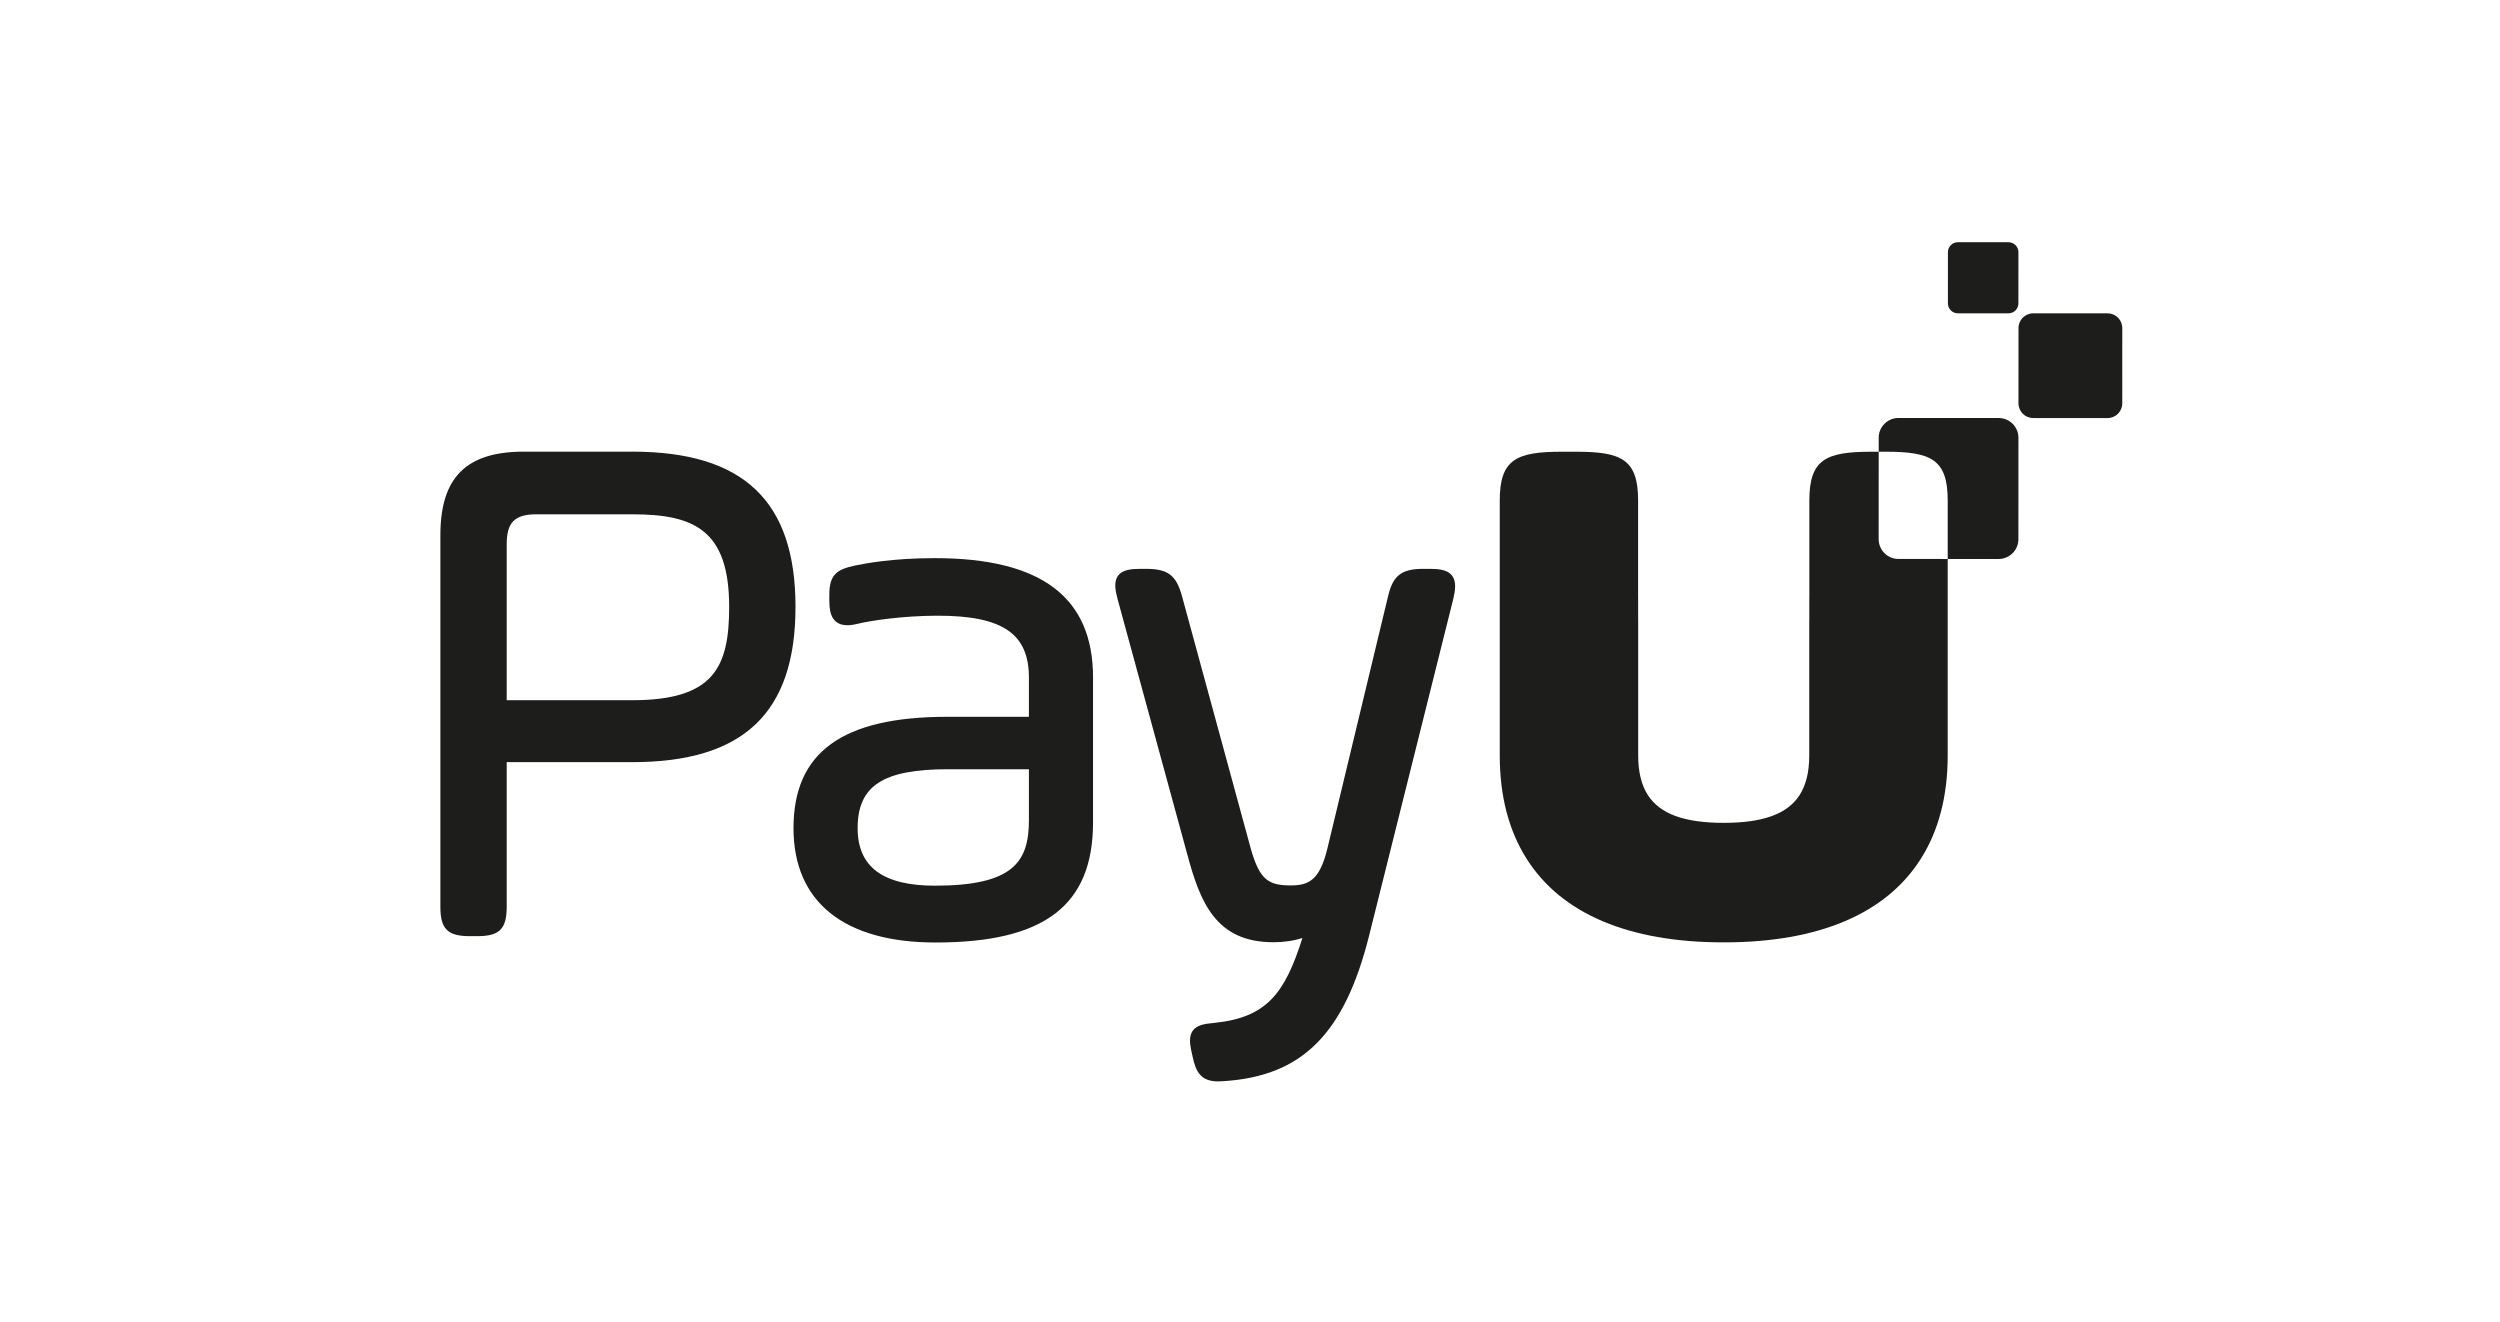
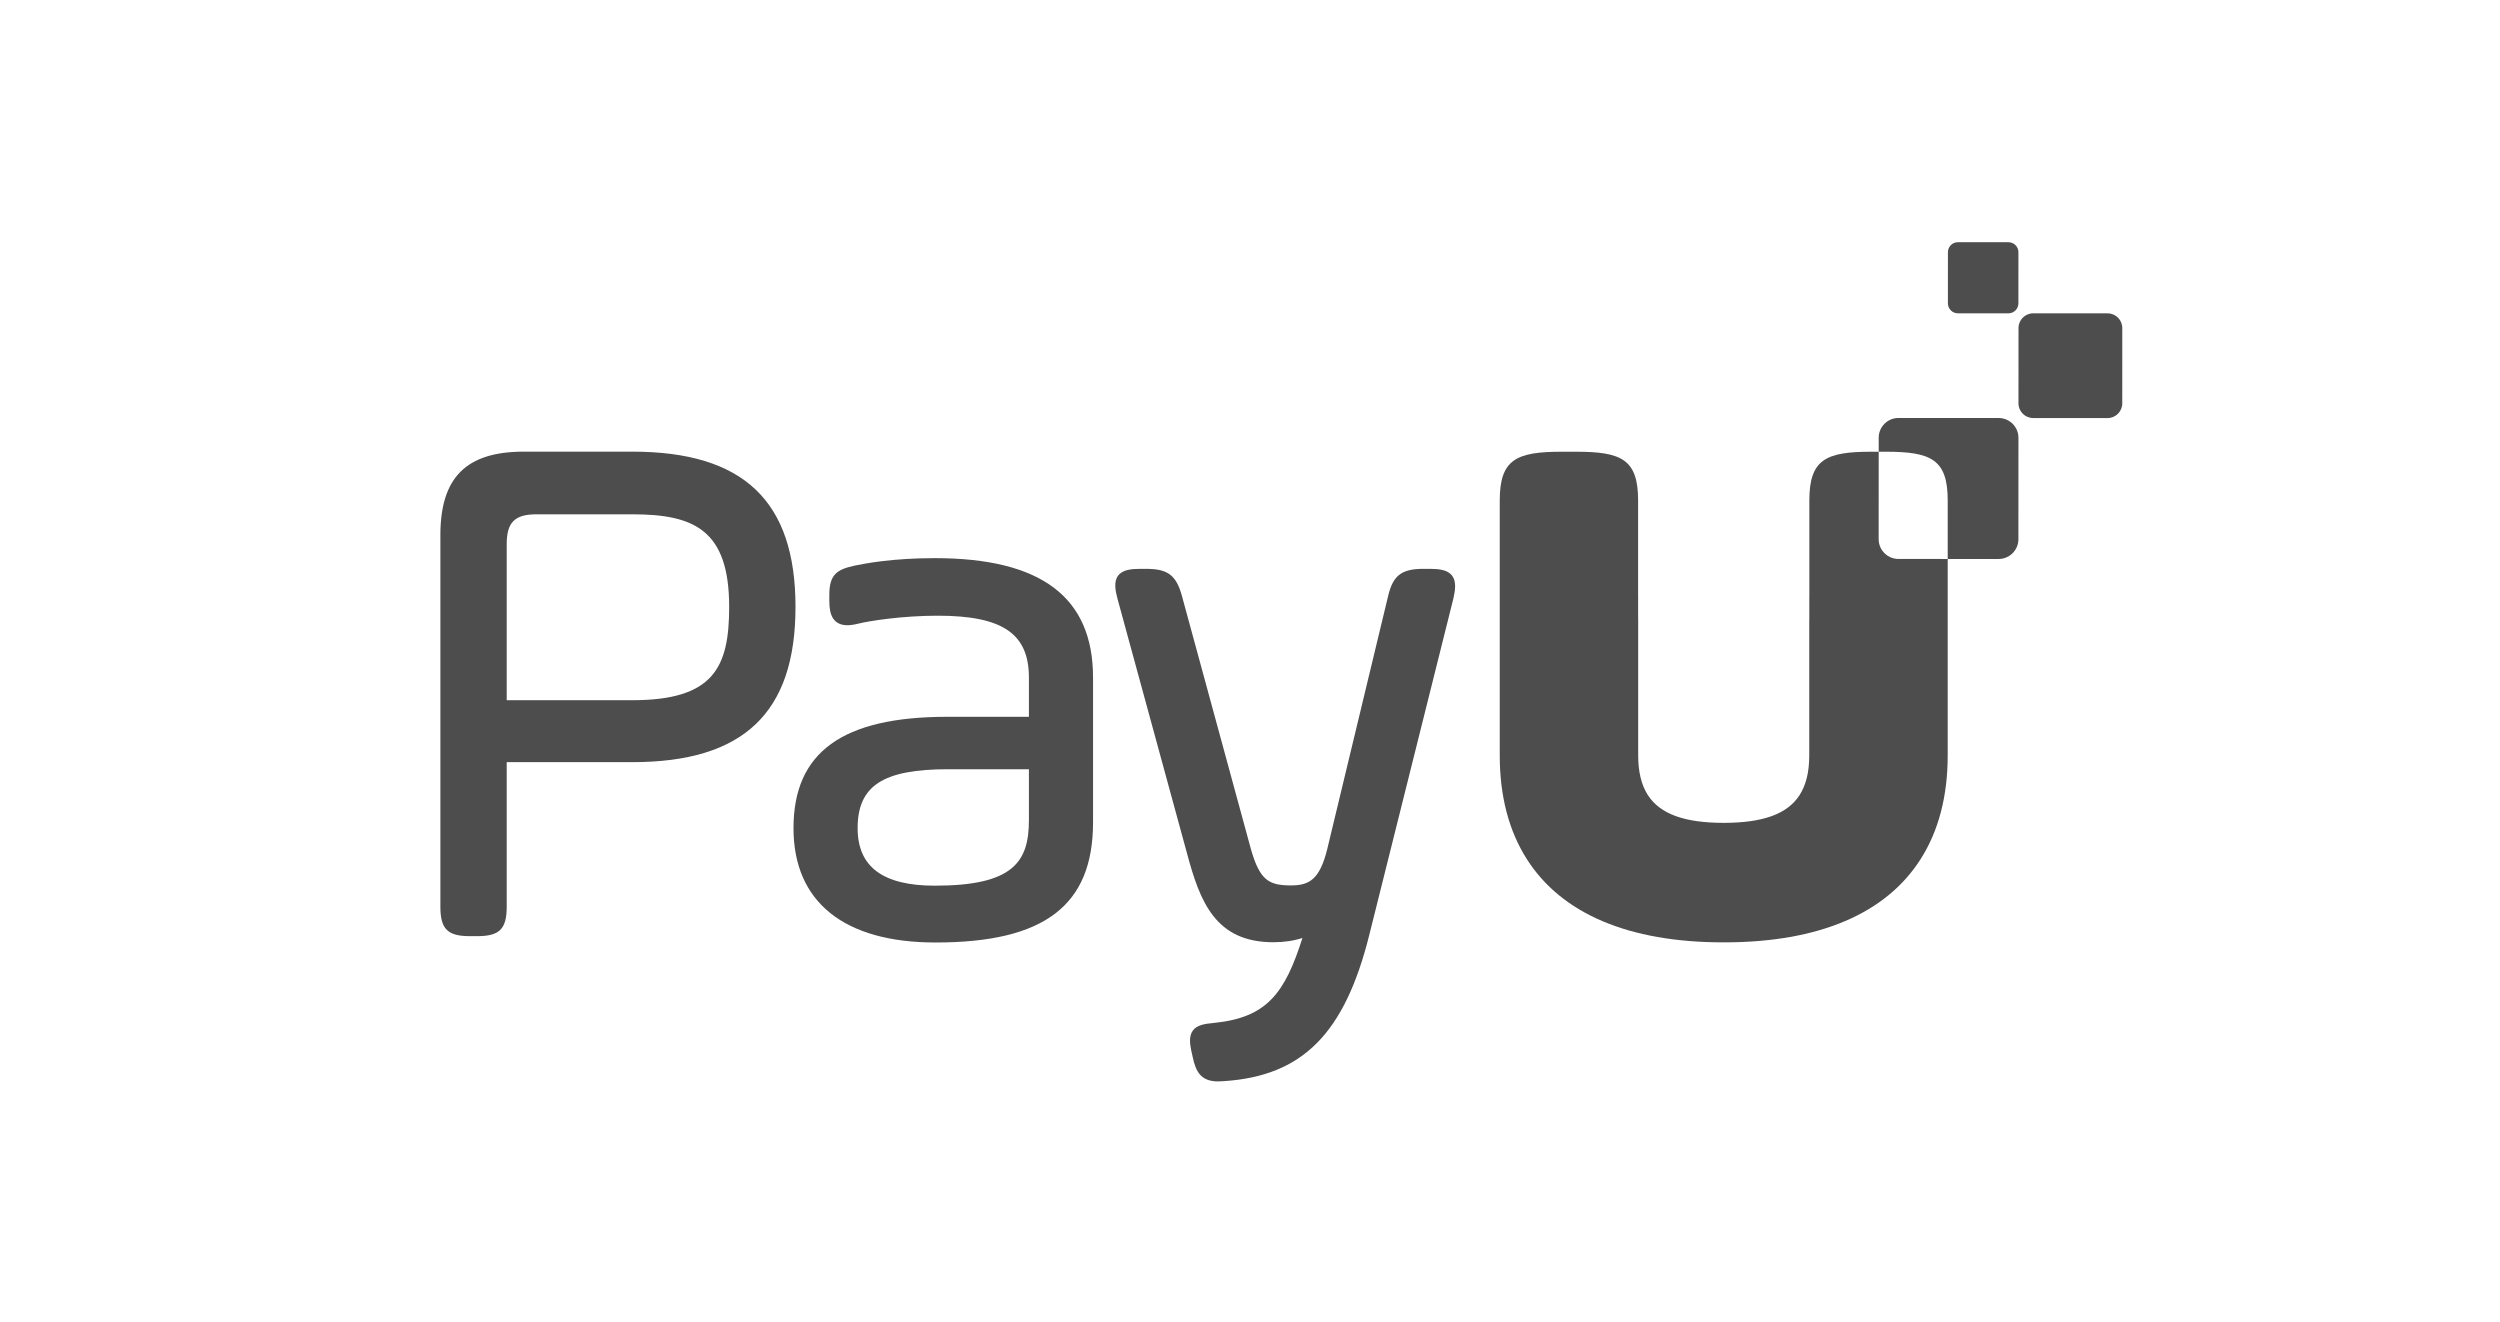
<svg xmlns="http://www.w3.org/2000/svg" viewBox="0 0 573.187 302.952" height="302.952" width="573.187" xml:space="preserve" id="svg2" version="1.1">
  <defs id="defs6">
    <clipPath id="clipPath18" clipPathUnits="userSpaceOnUse">
      <path id="path16" d="M 0,227.214 H 429.89 V 0 H 0 Z" />
    </clipPath>
  </defs>
  <g transform="matrix(1.333333,0,0,-1.333333,0,302.952)" id="g10">
    <g id="g12">
      <g clip-path="url(#clipPath18)" id="g14">
        <g transform="translate(326.4484,131.0988)" id="g20">
-           <path id="path22" style="fill:#1d1d1b;fill-opacity:1;fill-rule:nonzero;stroke:none" d="m 0,0 c -1.879,0.001 -3.401,1.524 -3.401,3.403 l 0.006,15.035 h -1.254 c -7.779,0 -10.671,-1.284 -10.671,-8.369 V -6.51 c -10e-4,-0.035 -0.006,-0.07 -0.006,-0.105 v -3.634 c -0.002,-0.126 -0.01,-0.243 -0.01,-0.373 v -23.164 c 0,-2.83 -0.545,-5.083 -1.67,-6.833 -2.12,-3.267 -6.319,-4.753 -13.037,-4.762 -6.716,0.009 -10.914,1.493 -13.035,4.758 -1.127,1.751 -1.673,4.005 -1.673,6.837 v 23.164 c 0,0.13 -0.008,0.247 -0.01,0.373 v 3.634 c 0,0.035 -0.004,0.07 -0.005,0.105 v 16.579 c 0,7.085 -2.893,8.369 -10.671,8.369 h -2.449 c -7.778,0 -10.671,-1.284 -10.671,-8.369 v -16.684 -17.553 -9.618 c 0,-7.055 1.591,-13.029 4.666,-17.843 5.937,-9.331 17.438,-14.301 33.788,-14.301 0.02,0 0.04,0.001 0.06,0.001 0.02,0 0.04,-0.001 0.06,-0.001 16.35,0 27.851,4.97 33.788,14.301 3.075,4.814 4.665,10.788 4.665,17.843 v 9.618 17.553 6.612 z" />
+           <path id="path22" style="fill:#4D4D4D;fill-opacity:1;fill-rule:nonzero;stroke:none" d="m 0,0 c -1.879,0.001 -3.401,1.524 -3.401,3.403 l 0.006,15.035 h -1.254 c -7.779,0 -10.671,-1.284 -10.671,-8.369 V -6.51 c -10e-4,-0.035 -0.006,-0.07 -0.006,-0.105 v -3.634 c -0.002,-0.126 -0.01,-0.243 -0.01,-0.373 v -23.164 c 0,-2.83 -0.545,-5.083 -1.67,-6.833 -2.12,-3.267 -6.319,-4.753 -13.037,-4.762 -6.716,0.009 -10.914,1.493 -13.035,4.758 -1.127,1.751 -1.673,4.005 -1.673,6.837 v 23.164 c 0,0.13 -0.008,0.247 -0.01,0.373 v 3.634 c 0,0.035 -0.004,0.07 -0.005,0.105 v 16.579 c 0,7.085 -2.893,8.369 -10.671,8.369 h -2.449 c -7.778,0 -10.671,-1.284 -10.671,-8.369 v -16.684 -17.553 -9.618 c 0,-7.055 1.591,-13.029 4.666,-17.843 5.937,-9.331 17.438,-14.301 33.788,-14.301 0.02,0 0.04,0.001 0.06,0.001 0.02,0 0.04,-0.001 0.06,-0.001 16.35,0 27.851,4.97 33.788,14.301 3.075,4.814 4.665,10.788 4.665,17.843 v 9.618 17.553 6.612 z" />
        </g>
        <g transform="translate(362.4083,155.3251)" id="g24">
-           <path id="path26" style="fill:#1d1d1b;fill-opacity:1;fill-rule:nonzero;stroke:none" d="m 0,0 -12.794,0.004 c -1.395,0.001 -2.526,1.132 -2.526,2.528 l 0.005,12.952 c 0,1.396 1.132,2.526 2.527,2.526 L 0.006,18.006 C 1.402,18.005 2.532,16.873 2.532,15.478 L 2.528,2.526 C 2.527,1.13 1.395,0 0,0" />
+           <path id="path26" style="fill:#4D4D4D;fill-opacity:1;fill-rule:nonzero;stroke:none" d="m 0,0 -12.794,0.004 c -1.395,0.001 -2.526,1.132 -2.526,2.528 l 0.005,12.952 c 0,1.396 1.132,2.526 2.527,2.526 L 0.006,18.006 C 1.402,18.005 2.532,16.873 2.532,15.478 L 2.528,2.526 C 2.527,1.13 1.395,0 0,0" />
        </g>
        <g transform="translate(345.36,173.3337)" id="g28">
-           <path id="path30" style="fill:#1d1d1b;fill-opacity:1;fill-rule:nonzero;stroke:none" d="m 0,0 -8.689,0.003 c -0.948,0 -1.716,0.769 -1.716,1.717 l 0.003,8.797 c 0,0.947 0.769,1.715 1.717,1.715 l 8.689,-0.003 c 0.948,0 1.716,-0.769 1.716,-1.717 L 1.717,1.715 C 1.716,0.768 0.948,0 0,0" />
+           <path id="path30" style="fill:#4D4D4D;fill-opacity:1;fill-rule:nonzero;stroke:none" d="m 0,0 -8.689,0.003 c -0.948,0 -1.716,0.769 -1.716,1.717 l 0.003,8.797 c 0,0.947 0.769,1.715 1.717,1.715 l 8.689,-0.003 c 0.948,0 1.716,-0.769 1.716,-1.717 L 1.717,1.715 C 1.716,0.768 0.948,0 0,0" />
        </g>
        <g transform="translate(125.3849,122.8537)" id="g32">
-           <path id="path34" style="fill:#1d1d1b;fill-opacity:1;fill-rule:nonzero;stroke:none" d="m 0,0 c 0,-10.407 -2.657,-16.046 -16.675,-16.046 h -21.578 v 26.858 c 0,3.724 1.385,5.109 5.109,5.109 h 16.469 C -6.114,15.921 0,13.316 0,0 m -16.675,26.698 h -18.607 c -9.943,0 -14.377,-4.434 -14.377,-14.377 v -63.866 c 0,-3.841 1.233,-5.074 5.074,-5.074 h 1.258 c 3.841,0 5.074,1.233 5.074,5.074 v 24.847 h 21.578 c 19.158,0 28.081,8.484 28.081,26.698 0,18.215 -8.923,26.698 -28.081,26.698" />
+           <path id="path34" style="fill:#4D4D4D;fill-opacity:1;fill-rule:nonzero;stroke:none" d="m 0,0 c 0,-10.407 -2.657,-16.046 -16.675,-16.046 h -21.578 v 26.858 c 0,3.724 1.385,5.109 5.109,5.109 h 16.469 C -6.114,15.921 0,13.316 0,0 m -16.675,26.698 h -18.607 c -9.943,0 -14.377,-4.434 -14.377,-14.377 v -63.866 c 0,-3.841 1.233,-5.074 5.074,-5.074 h 1.258 c 3.841,0 5.074,1.233 5.074,5.074 v 24.847 h 21.578 c 19.158,0 28.081,8.484 28.081,26.698 0,18.215 -8.923,26.698 -28.081,26.698" />
        </g>
        <g transform="translate(176.9273,94.9397)" id="g36">
-           <path id="path38" style="fill:#1d1d1b;fill-opacity:1;fill-rule:nonzero;stroke:none" d="m 0,0 v -8.755 c 0,-7.137 -2.646,-11.269 -16.172,-11.269 -8.937,0 -13.281,3.234 -13.281,9.886 0,7.296 4.358,10.138 15.544,10.138 z m -16.172,36.298 c -7.375,0 -11.995,-0.925 -13.748,-1.275 -3.104,-0.675 -4.401,-1.527 -4.401,-5.056 v -1.006 c 0,-1.383 0.204,-2.34 0.644,-3.015 0.511,-0.785 1.335,-1.183 2.448,-1.183 0.544,0 1.173,0.091 1.925,0.279 1.772,0.443 7.438,1.359 13.635,1.359 C -4.54,26.401 0,23.318 0,15.76 V 9.017 h -14.035 c -18.043,0 -26.446,-6.086 -26.446,-19.155 0,-12.676 8.677,-19.657 24.435,-19.657 18.724,0 27.074,6.373 27.074,20.663 V 15.76 c 0,13.82 -8.897,20.538 -27.2,20.538" />
+           <path id="path38" style="fill:#4D4D4D;fill-opacity:1;fill-rule:nonzero;stroke:none" d="m 0,0 v -8.755 c 0,-7.137 -2.646,-11.269 -16.172,-11.269 -8.937,0 -13.281,3.234 -13.281,9.886 0,7.296 4.358,10.138 15.544,10.138 z m -16.172,36.298 c -7.375,0 -11.995,-0.925 -13.748,-1.275 -3.104,-0.675 -4.401,-1.527 -4.401,-5.056 v -1.006 c 0,-1.383 0.204,-2.34 0.644,-3.015 0.511,-0.785 1.335,-1.183 2.448,-1.183 0.544,0 1.173,0.091 1.925,0.279 1.772,0.443 7.438,1.359 13.635,1.359 C -4.54,26.401 0,23.318 0,15.76 V 9.017 h -14.035 c -18.043,0 -26.446,-6.086 -26.446,-19.155 0,-12.676 8.677,-19.657 24.435,-19.657 18.724,0 27.074,6.373 27.074,20.663 V 15.76 c 0,13.82 -8.897,20.538 -27.2,20.538" />
        </g>
        <g transform="translate(249.669,128.2612)" id="g40">
-           <path id="path42" style="fill:#1d1d1b;fill-opacity:1;fill-rule:nonzero;stroke:none" d="m 0,0 c -0.794,0.998 -2.298,1.136 -3.805,1.136 h -1.131 c -3.754,0 -5.227,-1.159 -6.058,-4.761 l -10.434,-43.371 c -1.303,-5.329 -3.131,-6.304 -6.263,-6.304 -3.834,0 -5.369,0.915 -6.898,6.325 l -11.817,43.371 c -0.978,3.632 -2.421,4.74 -6.178,4.74 h -1.006 c -1.516,0 -3.025,-0.139 -3.8,-1.15 -0.776,-1.013 -0.514,-2.524 -0.114,-4.009 l 11.943,-43.746 c 2.24,-8.372 4.903,-15.302 14.853,-15.302 1.858,0 3.575,0.257 5.004,0.74 -3.017,-9.491 -6.088,-13.678 -15.141,-14.607 -1.837,-0.154 -3.031,-0.416 -3.697,-1.308 -0.69,-0.925 -0.533,-2.25 -0.286,-3.434 l 0.249,-1.121 c 0.54,-2.594 1.461,-4.202 4.373,-4.202 0.306,0 0.635,0.016 0.988,0.046 13.518,0.885 20.761,8.163 25,25.12 L 0.243,-3.992 C 0.586,-2.508 0.793,-0.997 0,0" />
+           <path id="path42" style="fill:#4D4D4D;fill-opacity:1;fill-rule:nonzero;stroke:none" d="m 0,0 c -0.794,0.998 -2.298,1.136 -3.805,1.136 h -1.131 c -3.754,0 -5.227,-1.159 -6.058,-4.761 l -10.434,-43.371 c -1.303,-5.329 -3.131,-6.304 -6.263,-6.304 -3.834,0 -5.369,0.915 -6.898,6.325 l -11.817,43.371 c -0.978,3.632 -2.421,4.74 -6.178,4.74 h -1.006 c -1.516,0 -3.025,-0.139 -3.8,-1.15 -0.776,-1.013 -0.514,-2.524 -0.114,-4.009 l 11.943,-43.746 c 2.24,-8.372 4.903,-15.302 14.853,-15.302 1.858,0 3.575,0.257 5.004,0.74 -3.017,-9.491 -6.088,-13.678 -15.141,-14.607 -1.837,-0.154 -3.031,-0.416 -3.697,-1.308 -0.69,-0.925 -0.533,-2.25 -0.286,-3.434 l 0.249,-1.121 c 0.54,-2.594 1.461,-4.202 4.373,-4.202 0.306,0 0.635,0.016 0.988,0.046 13.518,0.885 20.761,8.163 25,25.12 L 0.243,-3.992 C 0.586,-2.508 0.793,-0.997 0,0" />
        </g>
        <g transform="translate(343.6822,155.335)" id="g44">
-           <path id="path46" style="fill:#1d1d1b;fill-opacity:1;fill-rule:nonzero;stroke:none" d="m 0,0 -17.225,0.006 c -1.879,0.001 -3.403,-1.522 -3.403,-3.401 l -0.001,-2.403 h 1.195 c 7.778,0 10.671,-1.284 10.671,-8.369 v -10.072 l 8.755,-0.003 c 1.878,-10e-4 3.402,1.522 3.403,3.4 L 3.401,-3.403 C 3.401,-1.524 1.879,-0.001 0,0" />
+           <path id="path46" style="fill:#4D4D4D;fill-opacity:1;fill-rule:nonzero;stroke:none" d="m 0,0 -17.225,0.006 c -1.879,0.001 -3.403,-1.522 -3.403,-3.401 l -0.001,-2.403 h 1.195 c 7.778,0 10.671,-1.284 10.671,-8.369 v -10.072 l 8.755,-0.003 c 1.878,-10e-4 3.402,1.522 3.403,3.4 L 3.401,-3.403 C 3.401,-1.524 1.879,-0.001 0,0" />
        </g>
      </g>
    </g>
  </g>
</svg>
